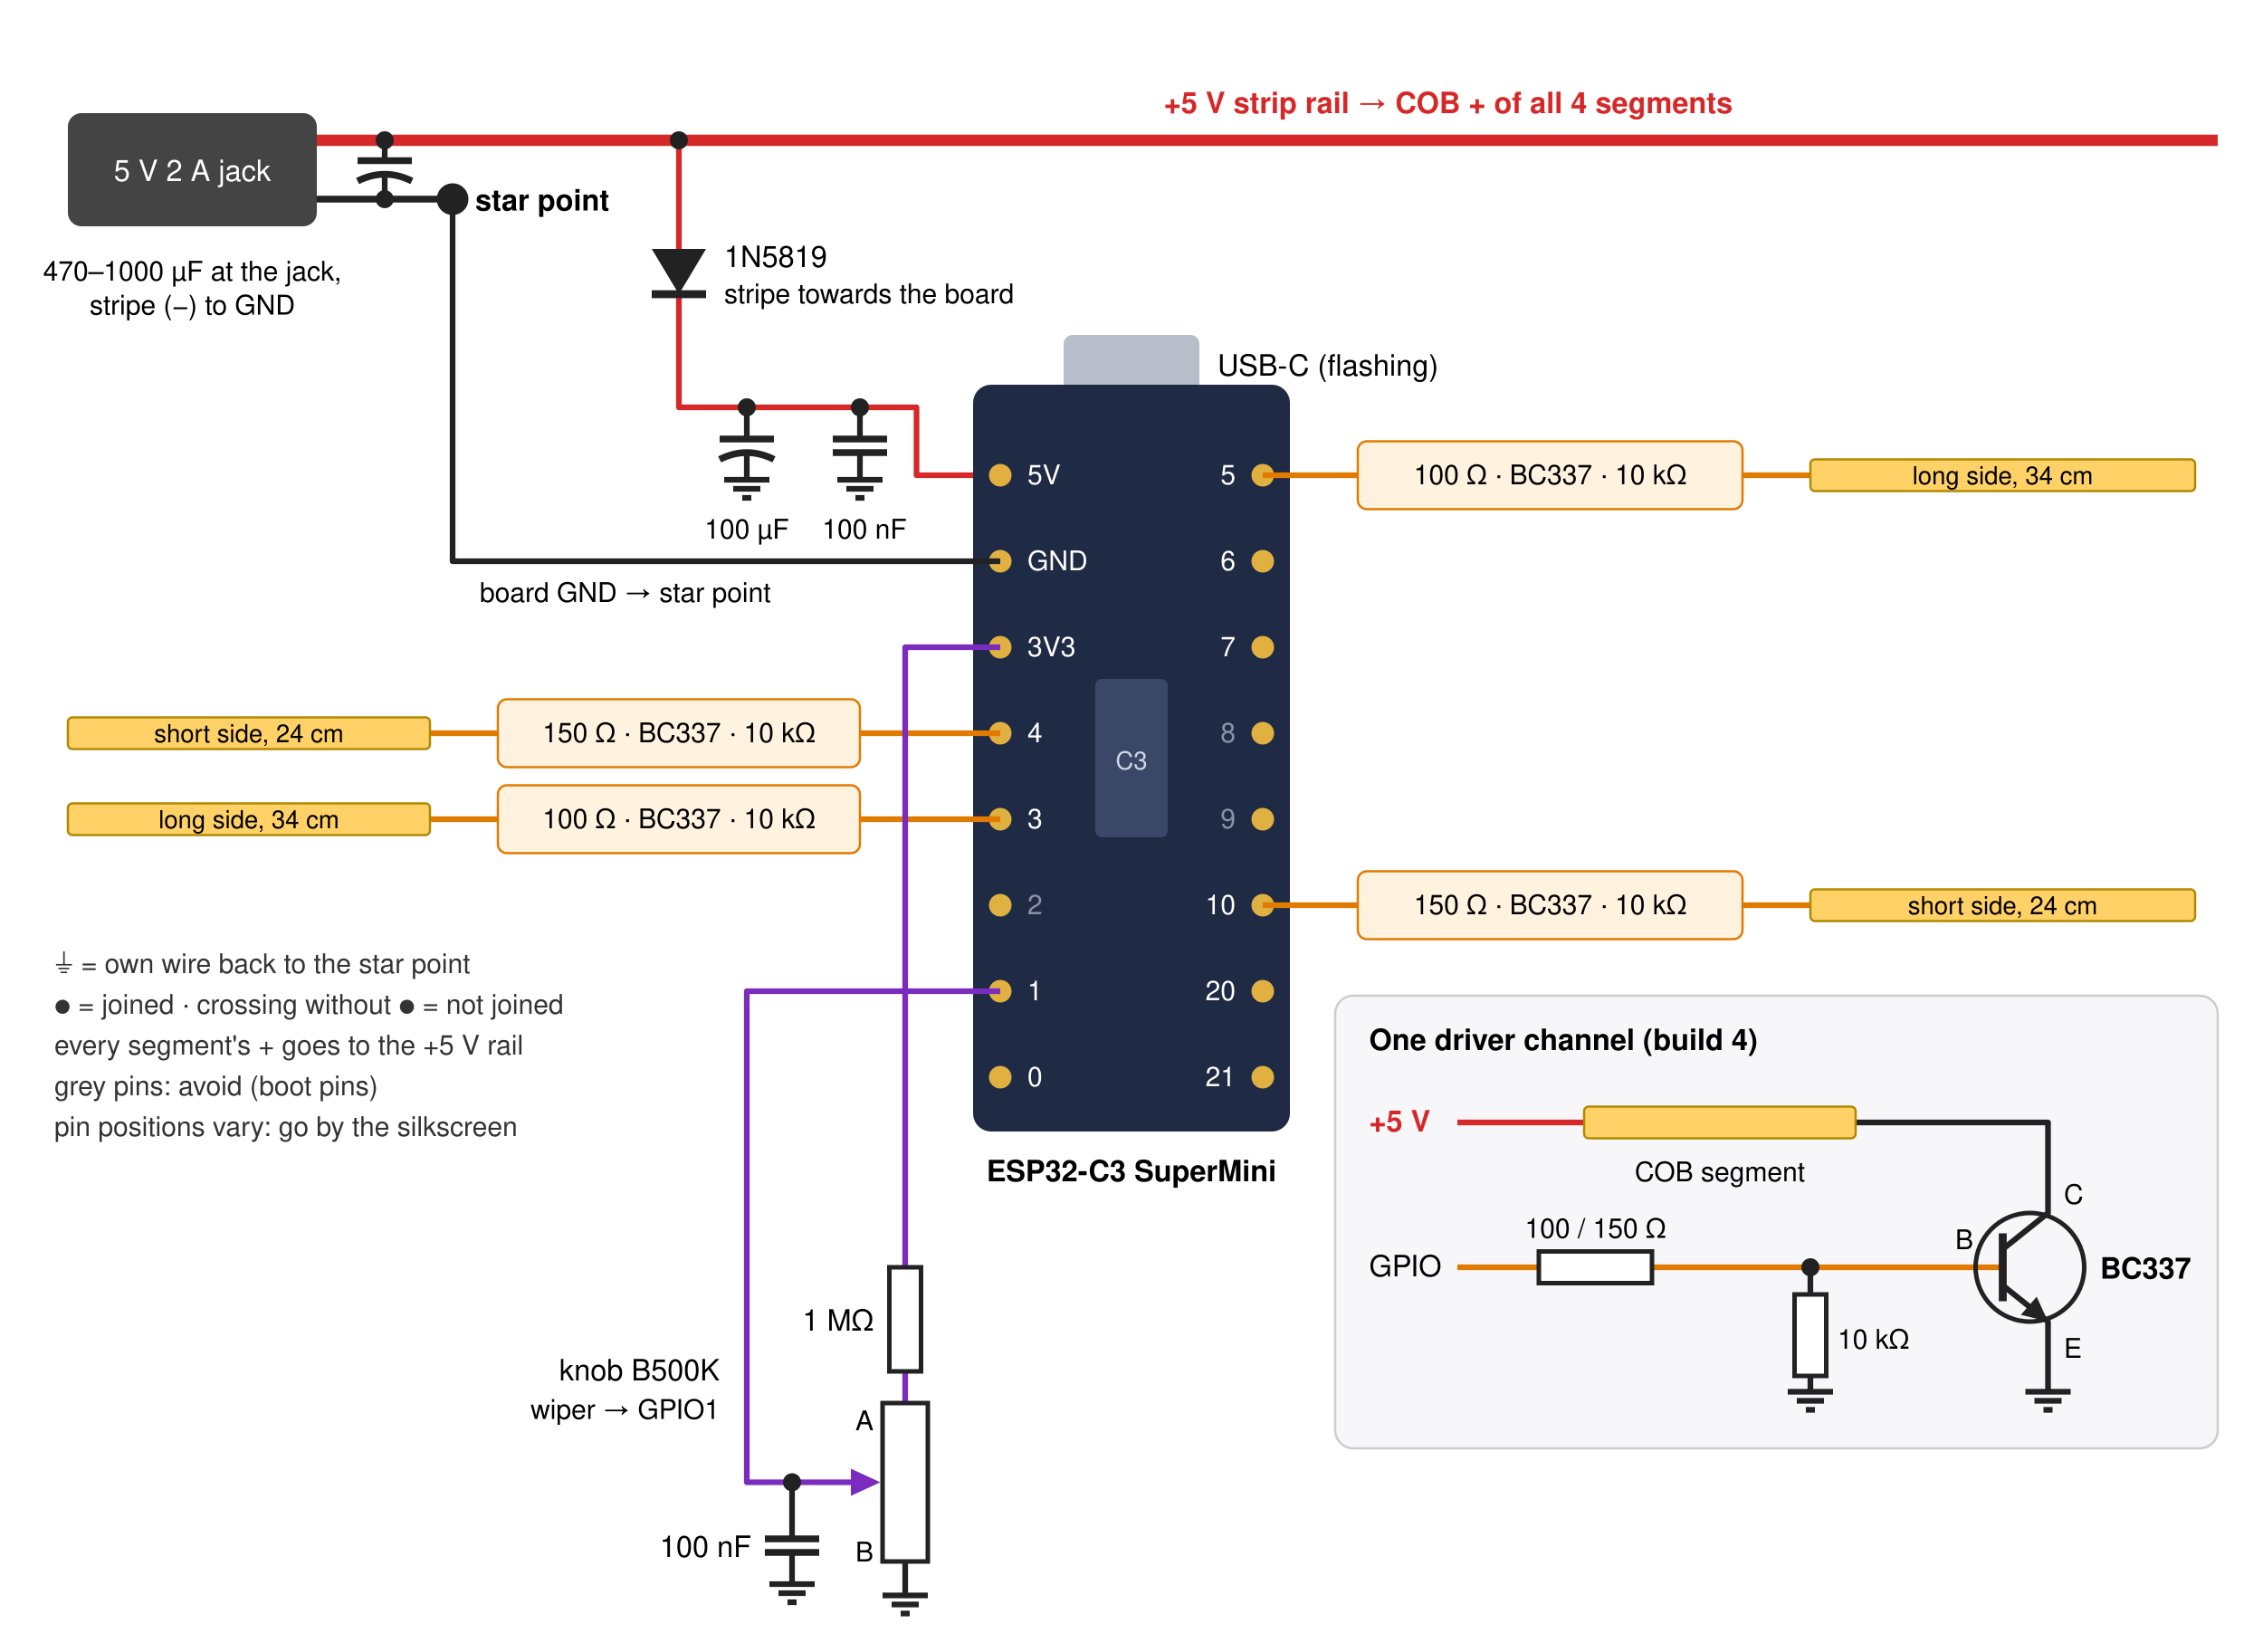
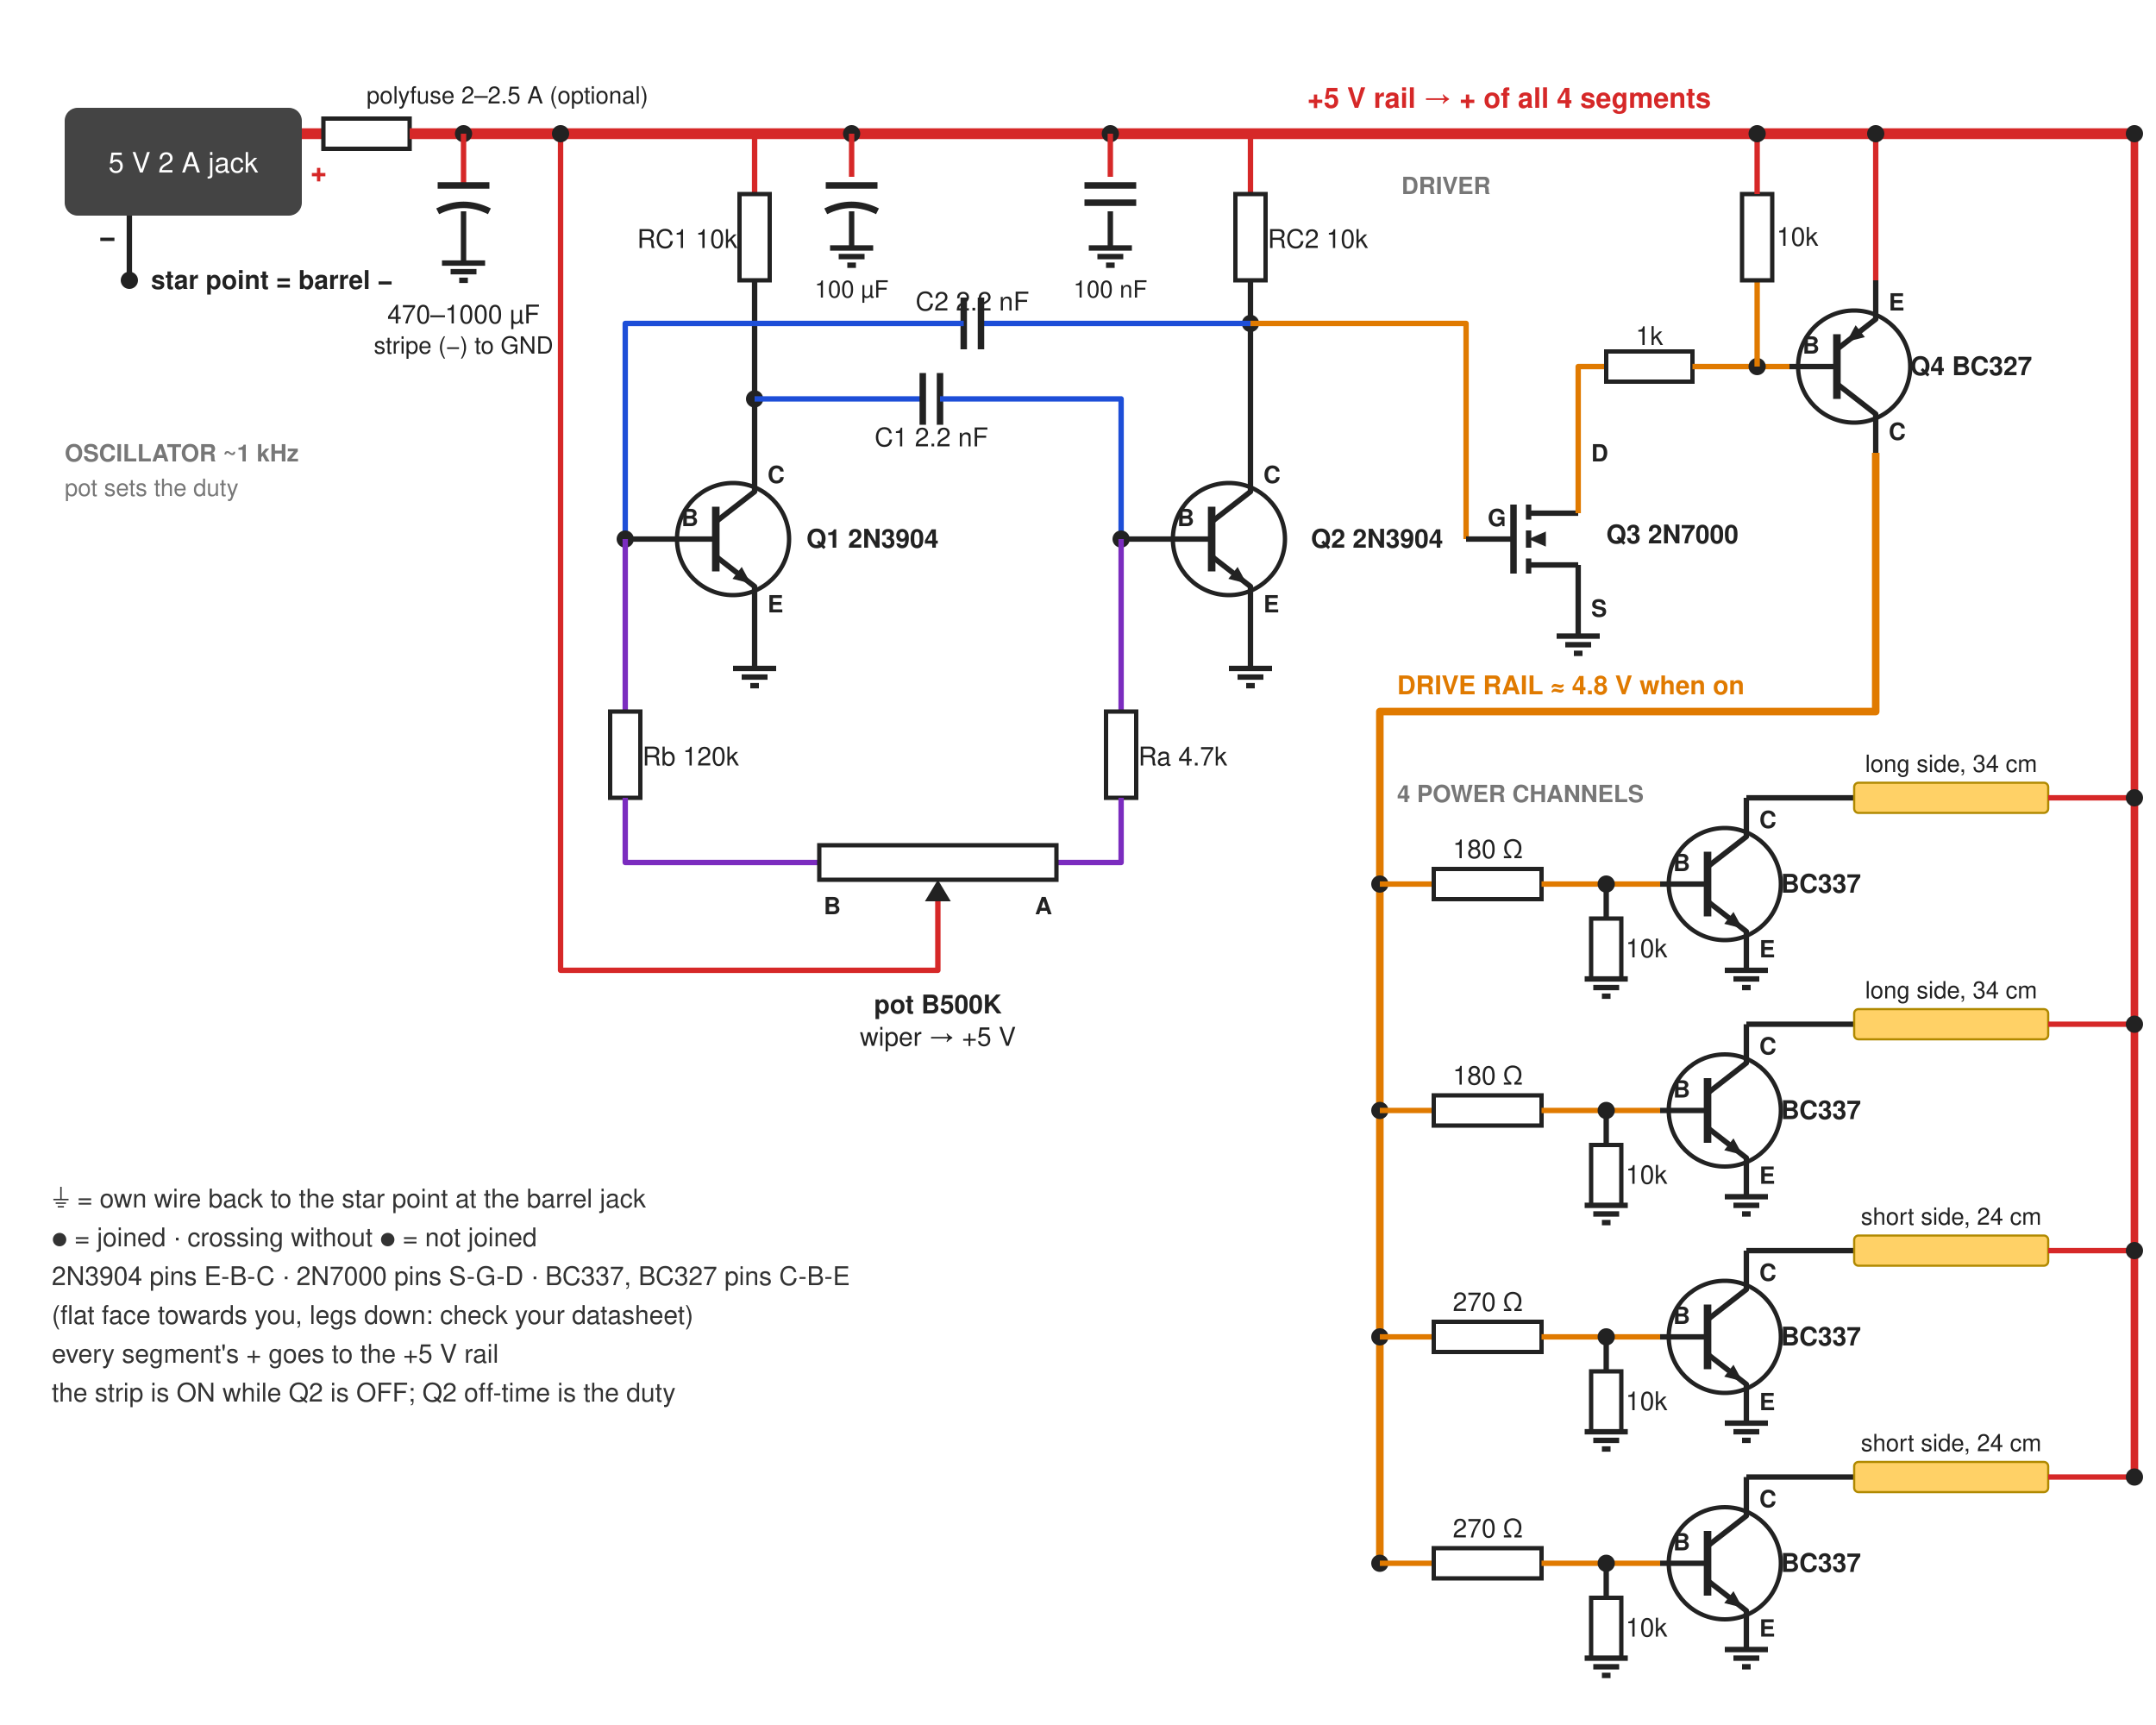
- <svg xmlns="http://www.w3.org/2000/svg" viewBox="0 0 1000 730" font-family="Segoe UI, Helvetica, Arial, sans-serif" font-size="13">
-   <rect width="1000" height="730" fill="#ffffff" />
+ <svg xmlns="http://www.w3.org/2000/svg" viewBox="0 0 1000 800" font-family="Segoe UI, Helvetica, Arial, sans-serif" font-size="13">
+   <rect width="1000" height="800" fill="#ffffff" />
  <defs>
    <g id="gnd" stroke="#222" stroke-width="2.5">
      <line x1="-10" y1="0" x2="10" y2="0" />
      <line x1="-6" y1="4" x2="6" y2="4" />
      <line x1="-2" y1="8" x2="2" y2="8" />
    </g>
  </defs>
  <rect x="30" y="50" width="110" height="50" rx="6" fill="#444" />
-   <text x="85" y="80" fill="#fff" text-anchor="middle">5 V 2 A jack</text>
-   <path d="M140 62 H980" stroke="#d62828" stroke-width="5" fill="none" />
-   <text x="640" y="50" fill="#d62828" font-weight="bold" text-anchor="middle">+5 V strip rail → COB + of all 4 segments</text>
-   <path d="M140 88 H200" stroke="#222" stroke-width="3" fill="none" />
-   <circle cx="200" cy="88" r="7" fill="#222" />
-   <text x="210" y="93" font-weight="bold">star point</text>
+   <text x="85" y="80" text-anchor="middle" font-size="13" fill="#fff">5 V 2 A jack</text>
+   <text x="144" y="84" text-anchor="start" font-size="13" font-weight="bold" fill="#d62828">+</text>
+   <text x="46" y="114" text-anchor="start" font-size="13" font-weight="bold" fill="#222">−</text>
+   <path d="M140 62 L150 62" stroke="#d62828" stroke-width="5" fill="none" stroke-linejoin="round" />
+   <rect x="150" y="55" width="40" height="14" fill="#fff" stroke="#222" stroke-width="2" />
+   <text x="170" y="48" text-anchor="start" font-size="11" fill="#222">polyfuse 2–2.5 A (optional)</text>
+   <path d="M190 62 L990 62" stroke="#d62828" stroke-width="5" fill="none" stroke-linejoin="round" />
+   <text x="700" y="50" text-anchor="middle" font-size="13" font-weight="bold" fill="#d62828">+5 V rail → + of all 4 segments</text>
+   <path d="M60 100 L60 130" stroke="#222" stroke-width="2.5" fill="none" stroke-linejoin="round" />
+   <circle cx="60" cy="130" r="4" fill="#222" />
+   <text x="70" y="134" text-anchor="start" font-size="12" font-weight="bold" fill="#222">star point = barrel −</text>
+   <circle cx="215" cy="62" r="4" fill="#222" />
+   <path d="M215 62 L215 86" stroke="#d62828" stroke-width="2.5" fill="none" stroke-linejoin="round" />
+   <g stroke="#222" stroke-width="3" fill="none">
+     <line x1="203" y1="86" x2="227" y2="86" />
+     <path d="M203 98 Q215 92 227 98" />
+   </g>
+   <path d="M215 98 L215 122" stroke="#222" stroke-width="2.5" fill="none" stroke-linejoin="round" />
+   <use href="#gnd" x="215" y="122" />
+   <text x="215" y="150" text-anchor="middle" font-size="12" fill="#222">470–1000 µF</text>
+   <text x="215" y="164" text-anchor="middle" font-size="11" fill="#222">stripe (−) to GND</text>
+   <text x="30" y="214" text-anchor="start" font-size="11" font-weight="bold" fill="#777">OSCILLATOR ~1 kHz</text>
+   <text x="30" y="230" text-anchor="start" font-size="11" fill="#777">pot sets the duty</text>
+   <text x="650" y="90" text-anchor="start" font-size="11" font-weight="bold" fill="#777">DRIVER</text>
+   <circle cx="340" cy="250" r="26" fill="none" stroke="#222" stroke-width="2" />
+   <g stroke="#222" stroke-width="2.5" fill="none" stroke-linejoin="round">
+     <line x1="310" y1="250" x2="332" y2="250" />
+     <path d="M332 242 L350 228 L350 210" />
+     <path d="M332 258 L350 272 L350 290" />
+   </g>
+   <line x1="332" y1="235" x2="332" y2="265" stroke="#222" stroke-width="3.5" />
+   <polygon points="348.2,270.6 339.736,268.451 344.034,262.926" fill="#222" />
+   <text x="356" y="224" text-anchor="start" font-size="11" font-weight="bold" fill="#222">C</text>
+   <text x="356" y="284" text-anchor="start" font-size="11" font-weight="bold" fill="#222">E</text>
+   <text x="316" y="244" text-anchor="start" font-size="11" font-weight="bold" fill="#222">B</text>
+   <circle cx="570" cy="250" r="26" fill="none" stroke="#222" stroke-width="2" />
+   <g stroke="#222" stroke-width="2.5" fill="none" stroke-linejoin="round">
+     <line x1="540" y1="250" x2="562" y2="250" />
+     <path d="M562 242 L580 228 L580 210" />
+     <path d="M562 258 L580 272 L580 290" />
+   </g>
+   <line x1="562" y1="235" x2="562" y2="265" stroke="#222" stroke-width="3.5" />
+   <polygon points="578.2,270.6 569.736,268.451 574.034,262.926" fill="#222" />
+   <text x="586" y="224" text-anchor="start" font-size="11" font-weight="bold" fill="#222">C</text>
+   <text x="586" y="284" text-anchor="start" font-size="11" font-weight="bold" fill="#222">E</text>
+   <text x="546" y="244" text-anchor="start" font-size="11" font-weight="bold" fill="#222">B</text>
+   <text x="374" y="254" text-anchor="start" font-size="12" font-weight="bold" fill="#222">Q1 2N3904</text>
+   <text x="608" y="254" text-anchor="start" font-size="12" font-weight="bold" fill="#222">Q2 2N3904</text>
+   <path d="M350 62 L350 90" stroke="#d62828" stroke-width="2.5" fill="none" stroke-linejoin="round" />
+   <rect x="343" y="90" width="14" height="40" fill="#fff" stroke="#222" stroke-width="2" />
+   <path d="M350 130 L350 210" stroke="#222" stroke-width="2.5" fill="none" stroke-linejoin="round" />
+   <text x="342" y="115" text-anchor="end" font-size="12" fill="#222">RC1 10k</text>
+   <path d="M580 62 L580 90" stroke="#d62828" stroke-width="2.5" fill="none" stroke-linejoin="round" />
+   <rect x="573" y="90" width="14" height="40" fill="#fff" stroke="#222" stroke-width="2" />
+   <path d="M580 130 L580 210" stroke="#222" stroke-width="2.5" fill="none" stroke-linejoin="round" />
+   <text x="588" y="115" text-anchor="start" font-size="12" fill="#222">RC2 10k</text>
+   <circle cx="350" cy="185" r="4" fill="#222" />
+   <circle cx="580" cy="150" r="4" fill="#222" />
+   <path d="M350 185 L428 185" stroke="#1d4ed8" stroke-width="2.5" fill="none" stroke-linejoin="round" />
+   <g stroke="#222" stroke-width="3">
+     <line x1="428" y1="173" x2="428" y2="197" />
+     <line x1="436" y1="173" x2="436" y2="197" />
+   </g>
+   <path d="M436 185 L520 185 L520 250" stroke="#1d4ed8" stroke-width="2.5" fill="none" stroke-linejoin="round" />
+   <text x="432" y="207" text-anchor="middle" font-size="12" fill="#222">C1 2.2 nF</text>
+   <path d="M580 150 L455 150" stroke="#1d4ed8" stroke-width="2.5" fill="none" stroke-linejoin="round" />
+   <g stroke="#222" stroke-width="3">
+     <line x1="447" y1="138" x2="447" y2="162" />
+     <line x1="455" y1="138" x2="455" y2="162" />
+   </g>
+   <path d="M447 150 L290 150 L290 250" stroke="#1d4ed8" stroke-width="2.5" fill="none" stroke-linejoin="round" />
+   <text x="451" y="144" text-anchor="middle" font-size="12" fill="#222">C2 2.2 nF</text>
+   <path d="M290 250 L310 250" stroke="#222" stroke-width="2.5" fill="none" stroke-linejoin="round" />
+   <path d="M520 250 L540 250" stroke="#222" stroke-width="2.5" fill="none" stroke-linejoin="round" />
+   <circle cx="290" cy="250" r="4" fill="#222" />
+   <circle cx="520" cy="250" r="4" fill="#222" />
+   <path d="M350 290 L350 310" stroke="#222" stroke-width="2.5" fill="none" stroke-linejoin="round" />
+   <use href="#gnd" x="350" y="310" />
+   <path d="M580 290 L580 310" stroke="#222" stroke-width="2.5" fill="none" stroke-linejoin="round" />
+   <use href="#gnd" x="580" y="310" />
+   <path d="M290 250 L290 330" stroke="#7b2cbf" stroke-width="2.5" fill="none" stroke-linejoin="round" />
+   <rect x="283" y="330" width="14" height="40" fill="#fff" stroke="#222" stroke-width="2" />
+   <path d="M290 370 L290 400 L380 400" stroke="#7b2cbf" stroke-width="2.5" fill="none" stroke-linejoin="round" />
+   <text x="298" y="355" text-anchor="start" font-size="12" fill="#222">Rb 120k</text>
+   <path d="M520 250 L520 330" stroke="#7b2cbf" stroke-width="2.5" fill="none" stroke-linejoin="round" />
+   <rect x="513" y="330" width="14" height="40" fill="#fff" stroke="#222" stroke-width="2" />
+   <path d="M520 370 L520 400 L490 400" stroke="#7b2cbf" stroke-width="2.5" fill="none" stroke-linejoin="round" />
+   <text x="528" y="355" text-anchor="start" font-size="12" fill="#222">Ra 4.7k</text>
+   <rect x="380" y="392" width="110" height="16" fill="#fff" stroke="#222" stroke-width="2" />
+   <polygon points="435,408 429,418 441,418" fill="#222" />
+   <path d="M435 418 L435 450 L260 450 L260 62" stroke="#d62828" stroke-width="2.5" fill="none" stroke-linejoin="round" />
+   <circle cx="260" cy="62" r="4" fill="#222" />
+   <text x="386" y="424" text-anchor="middle" font-size="11" font-weight="bold" fill="#222">B</text>
+   <text x="484" y="424" text-anchor="middle" font-size="11" font-weight="bold" fill="#222">A</text>
+   <text x="435" y="470" text-anchor="middle" font-size="12" font-weight="bold" fill="#222">pot B500K</text>
+   <text x="435" y="485" text-anchor="middle" font-size="12" fill="#222">wiper → +5 V</text>
+   <circle cx="395" cy="62" r="4" fill="#222" />
+   <path d="M395 62 L395 82" stroke="#d62828" stroke-width="2.5" fill="none" stroke-linejoin="round" />
+   <g stroke="#222" stroke-width="3" fill="none">
+     <line x1="383" y1="86" x2="407" y2="86" />
+     <path d="M383 98 Q395 92 407 98" />
+   </g>
+   <path d="M395 98 L395 115" stroke="#222" stroke-width="2.5" fill="none" stroke-linejoin="round" />
+   <use href="#gnd" x="395" y="115" />
+   <text x="395" y="138" text-anchor="middle" font-size="11" fill="#222">100 µF</text>
+   <circle cx="515" cy="62" r="4" fill="#222" />
+   <path d="M515 62 L515 82" stroke="#d62828" stroke-width="2.5" fill="none" stroke-linejoin="round" />
+   <g stroke="#222" stroke-width="3">
+     <line x1="503" y1="86" x2="527" y2="86" />
+     <line x1="503" y1="94" x2="527" y2="94" />
+   </g>
+   <path d="M515 98 L515 115" stroke="#222" stroke-width="2.5" fill="none" stroke-linejoin="round" />
+   <use href="#gnd" x="515" y="115" />
+   <text x="515" y="138" text-anchor="middle" font-size="11" fill="#222">100 nF</text>
+   <path d="M580 150 L680 150 L680 250" stroke="#e07a00" stroke-width="2.5" fill="none" stroke-linejoin="round" />
  <g stroke="#222" stroke-width="2.5" fill="none">
-     <line x1="170" y1="62" x2="170" y2="71" />
-     <line x1="158" y1="71" x2="182" y2="71" stroke-width="3" />
-     <path d="M158 80 Q170 74 182 80" stroke-width="3" />
-     <line x1="170" y1="77" x2="170" y2="88" />
-   </g>
-   <text x="85" y="124" text-anchor="middle" font-size="12">470–1000 µF at the jack,</text>
-   <text x="85" y="139" text-anchor="middle" font-size="12">stripe (−) to GND</text>
-   <path d="M300 62 V110 M300 130 V180 H405 V210 H442" stroke="#d62828" stroke-width="2.5" fill="none" stroke-linejoin="round" />
-   <polygon points="288,110 312,110 300,130" fill="#222" />
-   <line x1="288" y1="130" x2="312" y2="130" stroke="#222" stroke-width="3.5" />
-   <text x="320" y="118">1N5819</text>
-   <text x="320" y="134" font-size="12">stripe towards the board</text>
-   <g stroke="#222" stroke-width="2.5" fill="none">
-     <path d="M330 180 V194 M330 201 V212" />
-     <line x1="318" y1="194" x2="342" y2="194" stroke-width="3" />
-     <path d="M318 203 Q330 197 342 203" stroke-width="3" />
-     <path d="M380 180 V194 M380 200 V212" />
-     <line x1="368" y1="194" x2="392" y2="194" stroke-width="3" />
-     <line x1="368" y1="200" x2="392" y2="200" stroke-width="3" />
-   </g>
-   <use href="#gnd" x="330" y="212" />
-   <use href="#gnd" x="380" y="212" />
-   <text x="330" y="238" text-anchor="middle" font-size="12">100 µF</text>
-   <text x="382" y="238" text-anchor="middle" font-size="12">100 nF</text>
-   <rect x="470" y="148" width="60" height="28" rx="4" fill="#b8bec9" />
-   <text x="538" y="166">USB-C (flashing)</text>
-   <rect x="430" y="170" width="140" height="330" rx="8" fill="#1f2a44" />
-   <rect x="484" y="300" width="32" height="70" rx="3" fill="#3a4766" />
-   <text x="500" y="340" fill="#cfd6e6" font-size="11" text-anchor="middle">C3</text>
-   <text x="500" y="522" text-anchor="middle" font-weight="bold">ESP32-C3 SuperMini</text>
-   <g fill="#e0b040">
-     <circle cx="442" cy="210" r="5" />
-     <circle cx="442" cy="248" r="5" />
-     <circle cx="442" cy="286" r="5" />
-     <circle cx="442" cy="324" r="5" />
-     <circle cx="442" cy="362" r="5" />
-     <circle cx="442" cy="400" r="5" />
-     <circle cx="442" cy="438" r="5" />
-     <circle cx="442" cy="476" r="5" />
-     <circle cx="558" cy="210" r="5" />
-     <circle cx="558" cy="248" r="5" />
-     <circle cx="558" cy="286" r="5" />
-     <circle cx="558" cy="324" r="5" />
-     <circle cx="558" cy="362" r="5" />
-     <circle cx="558" cy="400" r="5" />
-     <circle cx="558" cy="438" r="5" />
-     <circle cx="558" cy="476" r="5" />
-   </g>
-   <g fill="#ffffff" font-size="12">
-     <text x="454" y="214">5V</text>
-     <text x="454" y="252">GND</text>
-     <text x="454" y="290">3V3</text>
-     <text x="454" y="328">4</text>
-     <text x="454" y="366">3</text>
-     <text x="454" y="404" fill="#8a93a6">2</text>
-     <text x="454" y="442">1</text>
-     <text x="454" y="480">0</text>
-   </g>
-   <g fill="#ffffff" font-size="12" text-anchor="end">
-     <text x="546" y="214">5</text>
-     <text x="546" y="252">6</text>
-     <text x="546" y="290">7</text>
-     <text x="546" y="328" fill="#8a93a6">8</text>
-     <text x="546" y="366" fill="#8a93a6">9</text>
-     <text x="546" y="404">10</text>
-     <text x="546" y="442">20</text>
-     <text x="546" y="480">21</text>
-   </g>
-   <g fill="none" stroke-width="2.5" stroke-linejoin="round">
-     <path d="M442 248 H200 V88" stroke="#222" />
-     <path d="M442 324 H380 M220 324 H190 M442 362 H380 M220 362 H190" stroke="#e07a00" />
-     <path d="M558 210 H600 M770 210 H800 M558 400 H600 M770 400 H800" stroke="#e07a00" />
-     <path d="M442 286 H400 V560 M400 606 V620" stroke="#7b2cbf" />
-     <path d="M400 690 V705" stroke="#222" />
-     <path d="M442 438 H330 V655 H376" stroke="#7b2cbf" />
-     <path d="M350 655 V680 M350 686 V700" stroke="#222" />
-   </g>
-   <text x="212" y="266" font-size="12">board GND → star point</text>
-   <g font-size="12" text-anchor="middle">
-     <rect x="220" y="309" width="160" height="30" rx="4" fill="#fff3e0" stroke="#e07a00" />
-     <text x="300" y="328">150 Ω · BC337 · 10 kΩ</text>
-     <rect x="220" y="347" width="160" height="30" rx="4" fill="#fff3e0" stroke="#e07a00" />
-     <text x="300" y="366">100 Ω · BC337 · 10 kΩ</text>
-     <rect x="600" y="195" width="170" height="30" rx="4" fill="#fff3e0" stroke="#e07a00" />
-     <text x="685" y="214">100 Ω · BC337 · 10 kΩ</text>
-     <rect x="600" y="385" width="170" height="30" rx="4" fill="#fff3e0" stroke="#e07a00" />
-     <text x="685" y="404">150 Ω · BC337 · 10 kΩ</text>
-     <rect x="30" y="317" width="160" height="14" rx="2" fill="#ffd166" stroke="#b08900" />
-     <text x="110" y="328" font-size="11">short side, 24 cm</text>
-     <rect x="30" y="355" width="160" height="14" rx="2" fill="#ffd166" stroke="#b08900" />
-     <text x="110" y="366" font-size="11">long side, 34 cm</text>
-     <rect x="800" y="203" width="170" height="14" rx="2" fill="#ffd166" stroke="#b08900" />
-     <text x="885" y="214" font-size="11">long side, 34 cm</text>
-     <rect x="800" y="393" width="170" height="14" rx="2" fill="#ffd166" stroke="#b08900" />
-     <text x="885" y="404" font-size="11">short side, 24 cm</text>
-   </g>
-   <rect x="393" y="560" width="14" height="46" fill="#fff" stroke="#222" stroke-width="2" />
-   <text x="386" y="588" text-anchor="end">1 MΩ</text>
-   <rect x="390" y="620" width="20" height="70" fill="#fff" stroke="#222" stroke-width="2" />
-   <polygon points="376,649 389,655 376,661" fill="#7b2cbf" />
-   <text x="386" y="632" text-anchor="end" font-size="12">A</text>
-   <text x="386" y="690" text-anchor="end" font-size="12">B</text>
-   <text x="318" y="610" text-anchor="end">knob B500K</text>
-   <text x="318" y="627" text-anchor="end" font-size="12">wiper → GPIO1</text>
-   <use href="#gnd" x="400" y="705" />
-   <g stroke="#222" stroke-width="3">
-     <line x1="338" y1="680" x2="362" y2="680" />
-     <line x1="338" y1="686" x2="362" y2="686" />
-   </g>
-   <text x="332" y="688" text-anchor="end">100 nF</text>
-   <use href="#gnd" x="350" y="700" />
-   <rect x="590" y="440" width="390" height="200" rx="8" fill="#f7f7f9" stroke="#ccc" />
-   <text x="605" y="464" font-weight="bold">One driver channel (build 4)</text>
-   <text x="605" y="500" fill="#d62828" font-weight="bold">+5 V</text>
-   <g fill="none" stroke-width="2.5" stroke-linejoin="round">
-     <path d="M644 496 H700" stroke="#d62828" />
-     <path d="M820 496 H905 V536 L885 552" stroke="#222" />
-     <path d="M885 568 L905 584 V615" stroke="#222" />
-     <path d="M644 560 H680 M730 560 H885" stroke="#e07a00" />
-     <path d="M800 560 V572 M800 608 V615" stroke="#222" />
-   </g>
-   <rect x="700" y="489" width="120" height="14" rx="2" fill="#ffd166" stroke="#b08900" />
-   <text x="760" y="522" text-anchor="middle" font-size="12">COB segment</text>
-   <circle cx="897" cy="560" r="24" fill="none" stroke="#222" stroke-width="2" />
-   <line x1="885" y1="545" x2="885" y2="575" stroke="#222" stroke-width="3.5" />
-   <polygon points="905,584 893,581 900,573" fill="#222" />
-   <text x="912" y="532" font-size="12">C</text>
-   <text x="872" y="552" text-anchor="end" font-size="12">B</text>
-   <text x="912" y="600" font-size="12">E</text>
-   <text x="928" y="565" font-weight="bold">BC337</text>
-   <text x="605" y="564">GPIO</text>
-   <rect x="680" y="553" width="50" height="14" fill="#fff" stroke="#222" stroke-width="2" />
-   <text x="705" y="547" text-anchor="middle" font-size="12">100 / 150 Ω</text>
-   <circle cx="800" cy="560" r="4" fill="#222" />
-   <rect x="793" y="572" width="14" height="36" fill="#fff" stroke="#222" stroke-width="2" />
-   <text x="812" y="596" font-size="12">10 kΩ</text>
-   <use href="#gnd" x="800" y="615" />
-   <use href="#gnd" x="905" y="615" />
-   <g fill="#222">
-     <circle cx="170" cy="62" r="4" />
-     <circle cx="170" cy="88" r="4" />
-     <circle cx="300" cy="62" r="4" />
-     <circle cx="330" cy="180" r="4" />
-     <circle cx="380" cy="180" r="4" />
-     <circle cx="350" cy="655" r="4" />
-   </g>
-   <g font-size="12" fill="#333">
-     <text x="24" y="430">⏚ = own wire back to the star point</text>
-     <text x="24" y="448">● = joined · crossing without ● = not joined</text>
-     <text x="24" y="466">every segment's + goes to the +5 V rail</text>
-     <text x="24" y="484">grey pins: avoid (boot pins)</text>
-     <text x="24" y="502">pin positions vary: go by the silkscreen</text>
-   </g>
+     <line x1="702" y1="234" x2="702" y2="266" stroke-width="3" />
+     <line x1="709" y1="234" x2="709" y2="241" />
+     <line x1="709" y1="246" x2="709" y2="254" />
+     <line x1="709" y1="259" x2="709" y2="266" />
+   </g>
+   <polygon points="709,250 717,246.5 717,253.5" fill="#222" />
+   <path d="M680 250 L702 250" stroke="#222" stroke-width="2.5" fill="none" stroke-linejoin="round" />
+   <path d="M709 238 L732 238" stroke="#222" stroke-width="2.5" fill="none" stroke-linejoin="round" />
+   <path d="M709 262 L732 262" stroke="#222" stroke-width="2.5" fill="none" stroke-linejoin="round" />
+   <text x="690" y="244" text-anchor="start" font-size="11" font-weight="bold" fill="#222">G</text>
+   <text x="738" y="214" text-anchor="start" font-size="11" font-weight="bold" fill="#222">D</text>
+   <text x="738" y="286" text-anchor="start" font-size="11" font-weight="bold" fill="#222">S</text>
+   <text x="745" y="252" text-anchor="start" font-size="12" font-weight="bold" fill="#222">Q3 2N7000</text>
+   <path d="M732 238 L732 170 L745 170" stroke="#e07a00" stroke-width="2.5" fill="none" stroke-linejoin="round" />
+   <path d="M732 262 L732 295" stroke="#222" stroke-width="2.5" fill="none" stroke-linejoin="round" />
+   <use href="#gnd" x="732" y="295" />
+   <rect x="745" y="163" width="40" height="14" fill="#fff" stroke="#222" stroke-width="2" />
+   <text x="765" y="160" text-anchor="middle" font-size="12" fill="#222">1k</text>
+   <path d="M785 170 L830 170" stroke="#e07a00" stroke-width="2.5" fill="none" stroke-linejoin="round" />
+   <circle cx="815" cy="170" r="4" fill="#222" />
+   <path d="M815 170 L815 130" stroke="#e07a00" stroke-width="2.5" fill="none" stroke-linejoin="round" />
+   <rect x="808" y="90" width="14" height="40" fill="#fff" stroke="#222" stroke-width="2" />
+   <path d="M815 90 L815 62" stroke="#d62828" stroke-width="2.5" fill="none" stroke-linejoin="round" />
+   <circle cx="815" cy="62" r="4" fill="#222" />
+   <text x="824" y="114" text-anchor="start" font-size="12" fill="#222">10k</text>
+   <circle cx="860" cy="170" r="26" fill="none" stroke="#222" stroke-width="2" />
+   <g stroke="#222" stroke-width="2.5" fill="none" stroke-linejoin="round">
+     <line x1="830" y1="170" x2="852" y2="170" />
+     <path d="M852 162 L870 148 L870 130" />
+     <path d="M852 178 L870 192 L870 210" />
+   </g>
+   <line x1="852" y1="155" x2="852" y2="185" stroke="#222" stroke-width="3.5" />
+   <polygon points="856.5,158.5 860.666,150.826 864.964,156.351" fill="#222" />
+   <text x="876" y="144" text-anchor="start" font-size="11" font-weight="bold" fill="#222">E</text>
+   <text x="876" y="204" text-anchor="start" font-size="11" font-weight="bold" fill="#222">C</text>
+   <text x="836" y="164" text-anchor="start" font-size="11" font-weight="bold" fill="#222">B</text>
+   <text x="886" y="174" text-anchor="start" font-size="12" font-weight="bold" fill="#222">Q4 BC327</text>
+   <path d="M870 130 L870 62" stroke="#d62828" stroke-width="2.5" fill="none" stroke-linejoin="round" />
+   <circle cx="870" cy="62" r="4" fill="#222" />
+   <path d="M870 210 L870 330 L640 330 L640 725" stroke="#e07a00" stroke-width="3.5" fill="none" stroke-linejoin="round" />
+   <text x="648" y="322" text-anchor="start" font-size="12" font-weight="bold" fill="#e07a00">DRIVE RAIL ≈ 4.8 V when on</text>
+   <text x="648" y="372" text-anchor="start" font-size="11" font-weight="bold" fill="#777">4 POWER CHANNELS</text>
+   <path d="M990 62 L990 685" stroke="#d62828" stroke-width="3.5" fill="none" stroke-linejoin="round" />
+   <circle cx="640" cy="410" r="4" fill="#222" />
+   <path d="M640 410 L665 410" stroke="#e07a00" stroke-width="2.5" fill="none" stroke-linejoin="round" />
+   <rect x="665" y="403" width="50" height="14" fill="#fff" stroke="#222" stroke-width="2" />
+   <path d="M715 410 L770 410" stroke="#e07a00" stroke-width="2.5" fill="none" stroke-linejoin="round" />
+   <text x="690" y="398" text-anchor="middle" font-size="12" fill="#222">180 Ω</text>
+   <circle cx="745" cy="410" r="4" fill="#222" />
+   <path d="M745 410 L745 426" stroke="#222" stroke-width="2.5" fill="none" stroke-linejoin="round" />
+   <rect x="738" y="426" width="14" height="28" fill="#fff" stroke="#222" stroke-width="2" />
+   <use href="#gnd" x="745" y="454" />
+   <text x="754" y="444" text-anchor="start" font-size="12" fill="#222">10k</text>
+   <circle cx="800" cy="410" r="26" fill="none" stroke="#222" stroke-width="2" />
+   <g stroke="#222" stroke-width="2.5" fill="none" stroke-linejoin="round">
+     <line x1="770" y1="410" x2="792" y2="410" />
+     <path d="M792 402 L810 388 L810 370" />
+     <path d="M792 418 L810 432 L810 450" />
+   </g>
+   <line x1="792" y1="395" x2="792" y2="425" stroke="#222" stroke-width="3.5" />
+   <polygon points="808.2,430.6 799.736,428.451 804.034,422.926" fill="#222" />
+   <text x="816" y="384" text-anchor="start" font-size="11" font-weight="bold" fill="#222">C</text>
+   <text x="816" y="444" text-anchor="start" font-size="11" font-weight="bold" fill="#222">E</text>
+   <text x="776" y="404" text-anchor="start" font-size="11" font-weight="bold" fill="#222">B</text>
+   <text x="826" y="414" text-anchor="start" font-size="12" font-weight="bold" fill="#222">BC337</text>
+   <path d="M810 450 L810 450" stroke="#222" stroke-width="2.5" fill="none" stroke-linejoin="round" />
+   <use href="#gnd" x="810" y="450" />
+   <path d="M810 370 L860 370" stroke="#222" stroke-width="2.5" fill="none" stroke-linejoin="round" />
+   <rect x="860" y="363" width="90" height="14" rx="2" fill="#ffd166" stroke="#b08900" />
+   <text x="905" y="358" text-anchor="middle" font-size="11" fill="#222">long side, 34 cm</text>
+   <path d="M950 370 L990 370" stroke="#d62828" stroke-width="2.5" fill="none" stroke-linejoin="round" />
+   <circle cx="990" cy="370" r="4" fill="#222" />
+   <circle cx="640" cy="515" r="4" fill="#222" />
+   <path d="M640 515 L665 515" stroke="#e07a00" stroke-width="2.5" fill="none" stroke-linejoin="round" />
+   <rect x="665" y="508" width="50" height="14" fill="#fff" stroke="#222" stroke-width="2" />
+   <path d="M715 515 L770 515" stroke="#e07a00" stroke-width="2.5" fill="none" stroke-linejoin="round" />
+   <text x="690" y="503" text-anchor="middle" font-size="12" fill="#222">180 Ω</text>
+   <circle cx="745" cy="515" r="4" fill="#222" />
+   <path d="M745 515 L745 531" stroke="#222" stroke-width="2.5" fill="none" stroke-linejoin="round" />
+   <rect x="738" y="531" width="14" height="28" fill="#fff" stroke="#222" stroke-width="2" />
+   <use href="#gnd" x="745" y="559" />
+   <text x="754" y="549" text-anchor="start" font-size="12" fill="#222">10k</text>
+   <circle cx="800" cy="515" r="26" fill="none" stroke="#222" stroke-width="2" />
+   <g stroke="#222" stroke-width="2.5" fill="none" stroke-linejoin="round">
+     <line x1="770" y1="515" x2="792" y2="515" />
+     <path d="M792 507 L810 493 L810 475" />
+     <path d="M792 523 L810 537 L810 555" />
+   </g>
+   <line x1="792" y1="500" x2="792" y2="530" stroke="#222" stroke-width="3.5" />
+   <polygon points="808.2,535.6 799.736,533.451 804.034,527.926" fill="#222" />
+   <text x="816" y="489" text-anchor="start" font-size="11" font-weight="bold" fill="#222">C</text>
+   <text x="816" y="549" text-anchor="start" font-size="11" font-weight="bold" fill="#222">E</text>
+   <text x="776" y="509" text-anchor="start" font-size="11" font-weight="bold" fill="#222">B</text>
+   <text x="826" y="519" text-anchor="start" font-size="12" font-weight="bold" fill="#222">BC337</text>
+   <path d="M810 555 L810 555" stroke="#222" stroke-width="2.5" fill="none" stroke-linejoin="round" />
+   <use href="#gnd" x="810" y="555" />
+   <path d="M810 475 L860 475" stroke="#222" stroke-width="2.5" fill="none" stroke-linejoin="round" />
+   <rect x="860" y="468" width="90" height="14" rx="2" fill="#ffd166" stroke="#b08900" />
+   <text x="905" y="463" text-anchor="middle" font-size="11" fill="#222">long side, 34 cm</text>
+   <path d="M950 475 L990 475" stroke="#d62828" stroke-width="2.5" fill="none" stroke-linejoin="round" />
+   <circle cx="990" cy="475" r="4" fill="#222" />
+   <circle cx="640" cy="620" r="4" fill="#222" />
+   <path d="M640 620 L665 620" stroke="#e07a00" stroke-width="2.5" fill="none" stroke-linejoin="round" />
+   <rect x="665" y="613" width="50" height="14" fill="#fff" stroke="#222" stroke-width="2" />
+   <path d="M715 620 L770 620" stroke="#e07a00" stroke-width="2.5" fill="none" stroke-linejoin="round" />
+   <text x="690" y="608" text-anchor="middle" font-size="12" fill="#222">270 Ω</text>
+   <circle cx="745" cy="620" r="4" fill="#222" />
+   <path d="M745 620 L745 636" stroke="#222" stroke-width="2.5" fill="none" stroke-linejoin="round" />
+   <rect x="738" y="636" width="14" height="28" fill="#fff" stroke="#222" stroke-width="2" />
+   <use href="#gnd" x="745" y="664" />
+   <text x="754" y="654" text-anchor="start" font-size="12" fill="#222">10k</text>
+   <circle cx="800" cy="620" r="26" fill="none" stroke="#222" stroke-width="2" />
+   <g stroke="#222" stroke-width="2.5" fill="none" stroke-linejoin="round">
+     <line x1="770" y1="620" x2="792" y2="620" />
+     <path d="M792 612 L810 598 L810 580" />
+     <path d="M792 628 L810 642 L810 660" />
+   </g>
+   <line x1="792" y1="605" x2="792" y2="635" stroke="#222" stroke-width="3.5" />
+   <polygon points="808.2,640.6 799.736,638.451 804.034,632.926" fill="#222" />
+   <text x="816" y="594" text-anchor="start" font-size="11" font-weight="bold" fill="#222">C</text>
+   <text x="816" y="654" text-anchor="start" font-size="11" font-weight="bold" fill="#222">E</text>
+   <text x="776" y="614" text-anchor="start" font-size="11" font-weight="bold" fill="#222">B</text>
+   <text x="826" y="624" text-anchor="start" font-size="12" font-weight="bold" fill="#222">BC337</text>
+   <path d="M810 660 L810 660" stroke="#222" stroke-width="2.5" fill="none" stroke-linejoin="round" />
+   <use href="#gnd" x="810" y="660" />
+   <path d="M810 580 L860 580" stroke="#222" stroke-width="2.5" fill="none" stroke-linejoin="round" />
+   <rect x="860" y="573" width="90" height="14" rx="2" fill="#ffd166" stroke="#b08900" />
+   <text x="905" y="568" text-anchor="middle" font-size="11" fill="#222">short side, 24 cm</text>
+   <path d="M950 580 L990 580" stroke="#d62828" stroke-width="2.5" fill="none" stroke-linejoin="round" />
+   <circle cx="990" cy="580" r="4" fill="#222" />
+   <circle cx="640" cy="725" r="4" fill="#222" />
+   <path d="M640 725 L665 725" stroke="#e07a00" stroke-width="2.5" fill="none" stroke-linejoin="round" />
+   <rect x="665" y="718" width="50" height="14" fill="#fff" stroke="#222" stroke-width="2" />
+   <path d="M715 725 L770 725" stroke="#e07a00" stroke-width="2.5" fill="none" stroke-linejoin="round" />
+   <text x="690" y="713" text-anchor="middle" font-size="12" fill="#222">270 Ω</text>
+   <circle cx="745" cy="725" r="4" fill="#222" />
+   <path d="M745 725 L745 741" stroke="#222" stroke-width="2.5" fill="none" stroke-linejoin="round" />
+   <rect x="738" y="741" width="14" height="28" fill="#fff" stroke="#222" stroke-width="2" />
+   <use href="#gnd" x="745" y="769" />
+   <text x="754" y="759" text-anchor="start" font-size="12" fill="#222">10k</text>
+   <circle cx="800" cy="725" r="26" fill="none" stroke="#222" stroke-width="2" />
+   <g stroke="#222" stroke-width="2.5" fill="none" stroke-linejoin="round">
+     <line x1="770" y1="725" x2="792" y2="725" />
+     <path d="M792 717 L810 703 L810 685" />
+     <path d="M792 733 L810 747 L810 765" />
+   </g>
+   <line x1="792" y1="710" x2="792" y2="740" stroke="#222" stroke-width="3.5" />
+   <polygon points="808.2,745.6 799.736,743.451 804.034,737.926" fill="#222" />
+   <text x="816" y="699" text-anchor="start" font-size="11" font-weight="bold" fill="#222">C</text>
+   <text x="816" y="759" text-anchor="start" font-size="11" font-weight="bold" fill="#222">E</text>
+   <text x="776" y="719" text-anchor="start" font-size="11" font-weight="bold" fill="#222">B</text>
+   <text x="826" y="729" text-anchor="start" font-size="12" font-weight="bold" fill="#222">BC337</text>
+   <path d="M810 765 L810 765" stroke="#222" stroke-width="2.5" fill="none" stroke-linejoin="round" />
+   <use href="#gnd" x="810" y="765" />
+   <path d="M810 685 L860 685" stroke="#222" stroke-width="2.5" fill="none" stroke-linejoin="round" />
+   <rect x="860" y="678" width="90" height="14" rx="2" fill="#ffd166" stroke="#b08900" />
+   <text x="905" y="673" text-anchor="middle" font-size="11" fill="#222">short side, 24 cm</text>
+   <path d="M950 685 L990 685" stroke="#d62828" stroke-width="2.5" fill="none" stroke-linejoin="round" />
+   <circle cx="990" cy="685" r="4" fill="#222" />
+   <circle cx="990" cy="62" r="4" fill="#222" />
+   <text x="24" y="560" text-anchor="start" font-size="12" fill="#333">⏚ = own wire back to the star point at the barrel jack</text>
+   <text x="24" y="578" text-anchor="start" font-size="12" fill="#333">● = joined · crossing without ● = not joined</text>
+   <text x="24" y="596" text-anchor="start" font-size="12" fill="#333">2N3904 pins E-B-C · 2N7000 pins S-G-D · BC337, BC327 pins C-B-E</text>
+   <text x="24" y="614" text-anchor="start" font-size="12" fill="#333">(flat face towards you, legs down: check your datasheet)</text>
+   <text x="24" y="632" text-anchor="start" font-size="12" fill="#333">every segment's + goes to the +5 V rail</text>
+   <text x="24" y="650" text-anchor="start" font-size="12" fill="#333">the strip is ON while Q2 is OFF; Q2 off-time is the duty</text>
</svg>
